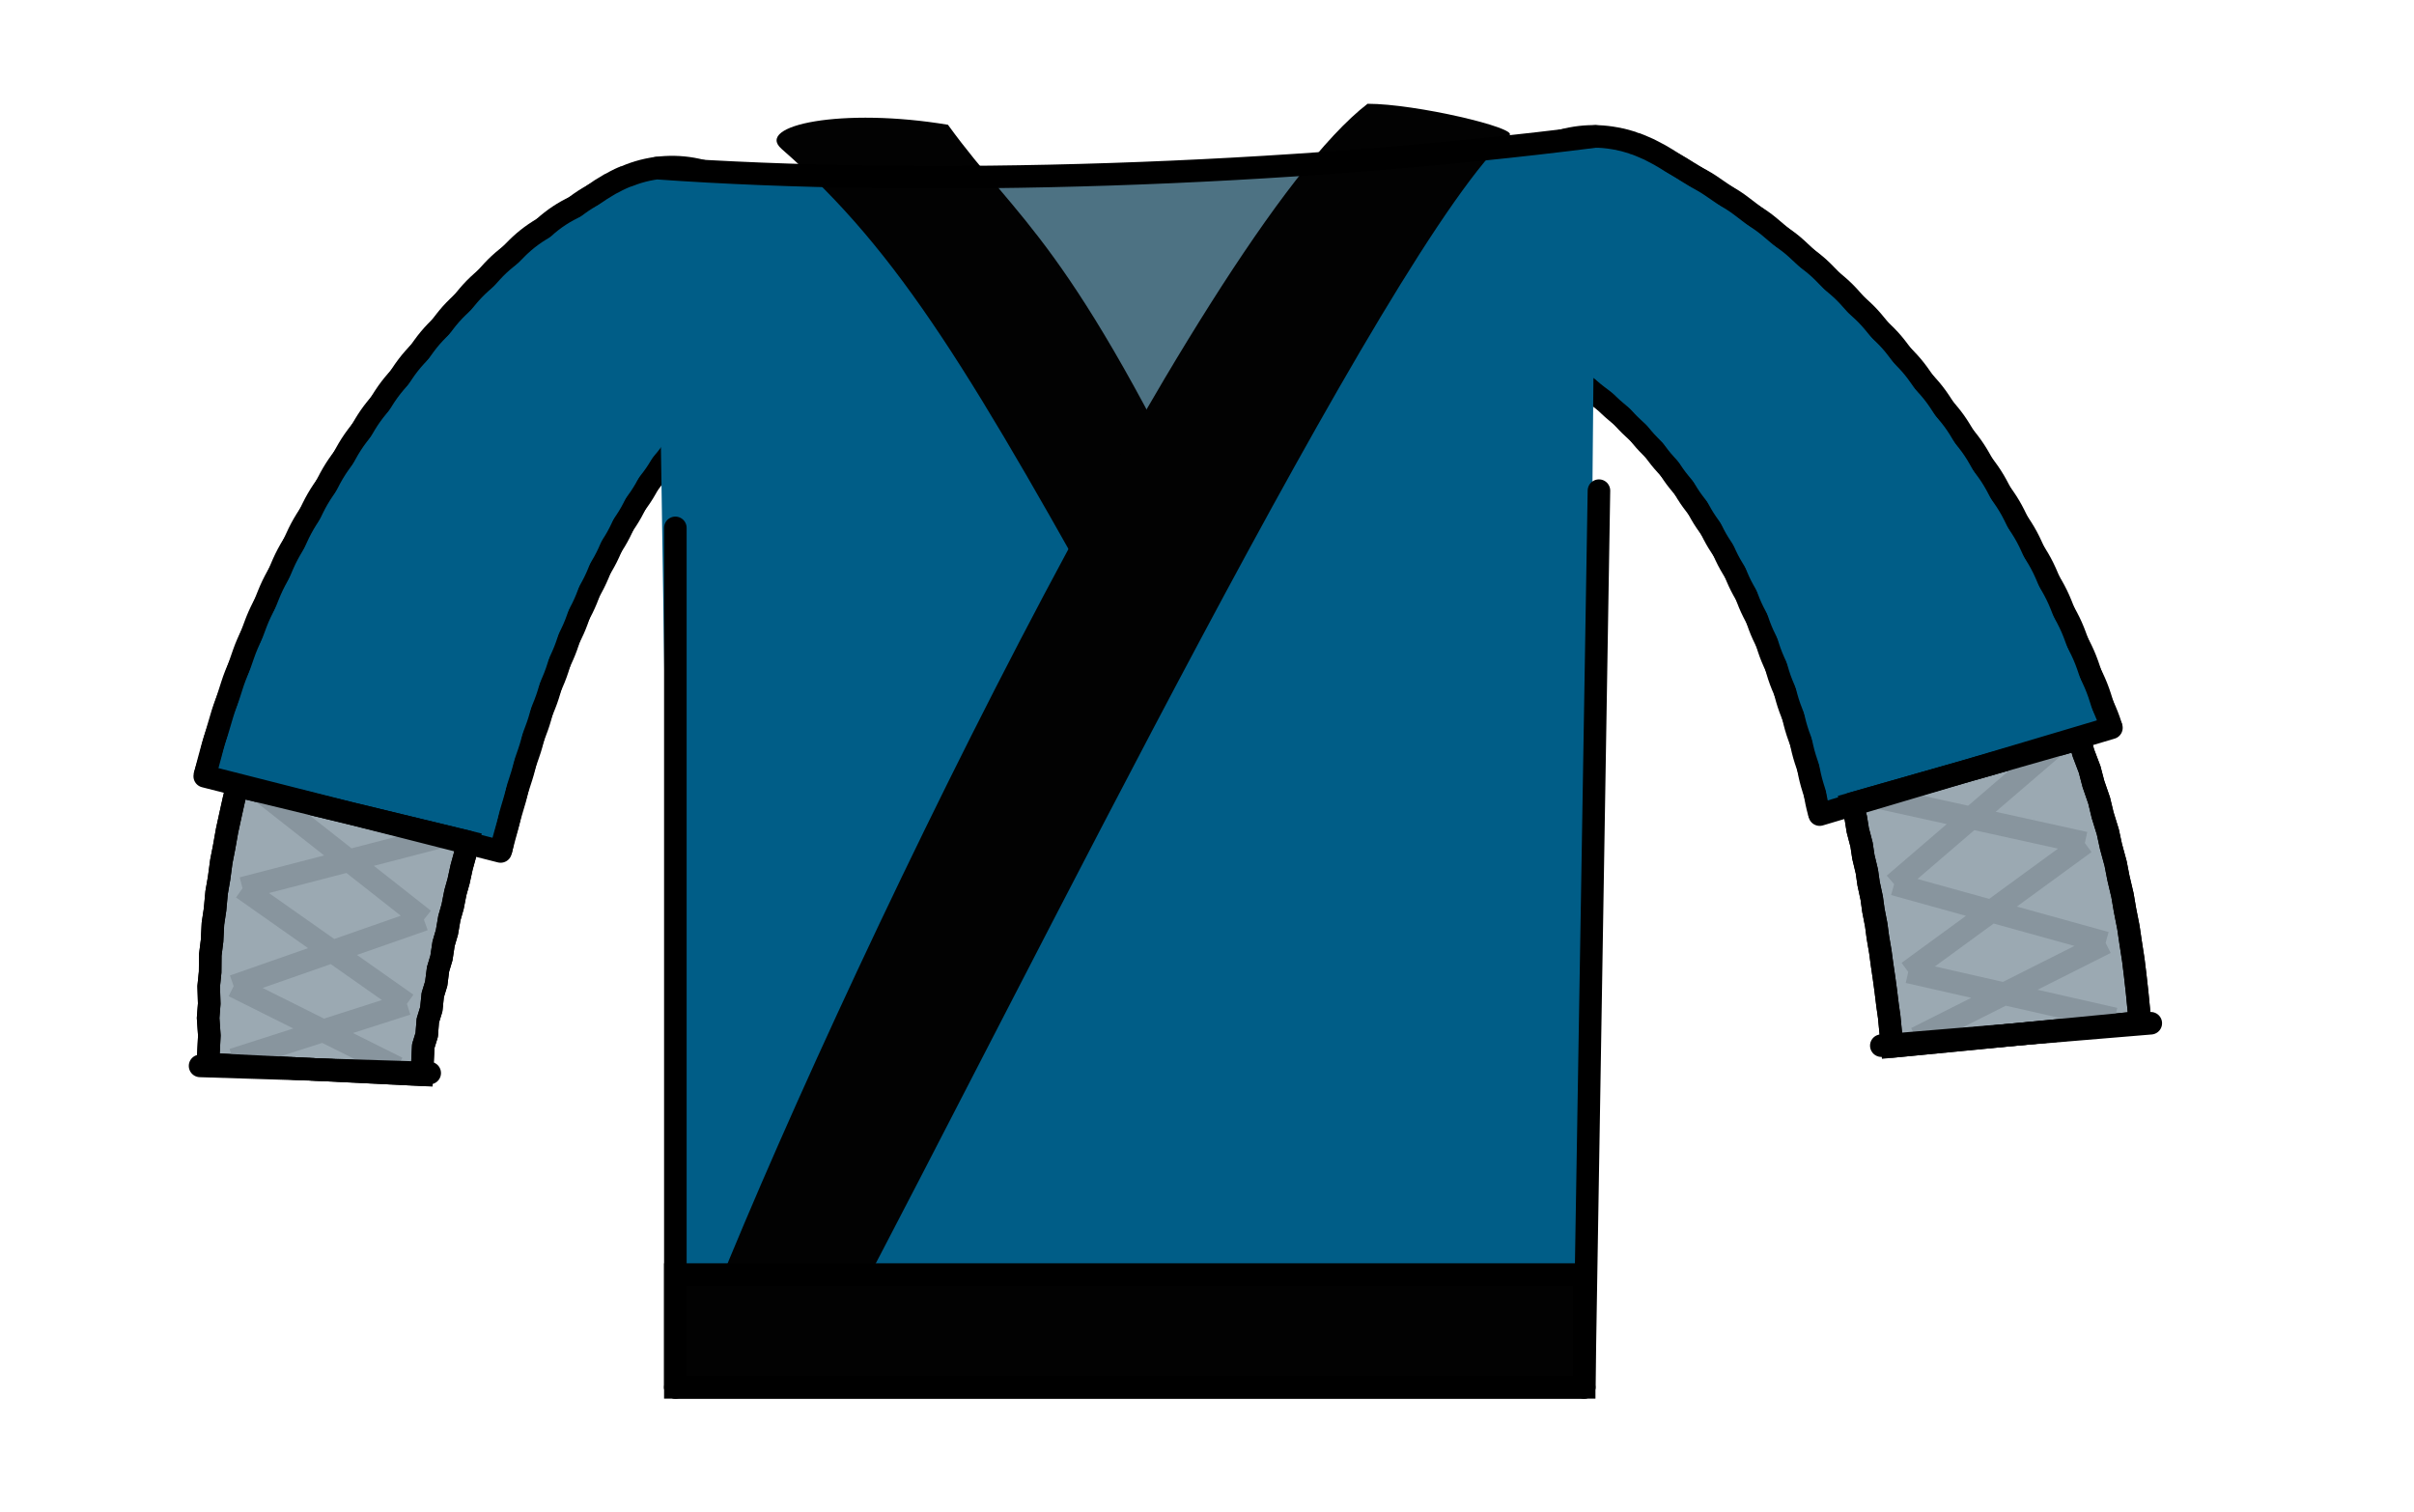
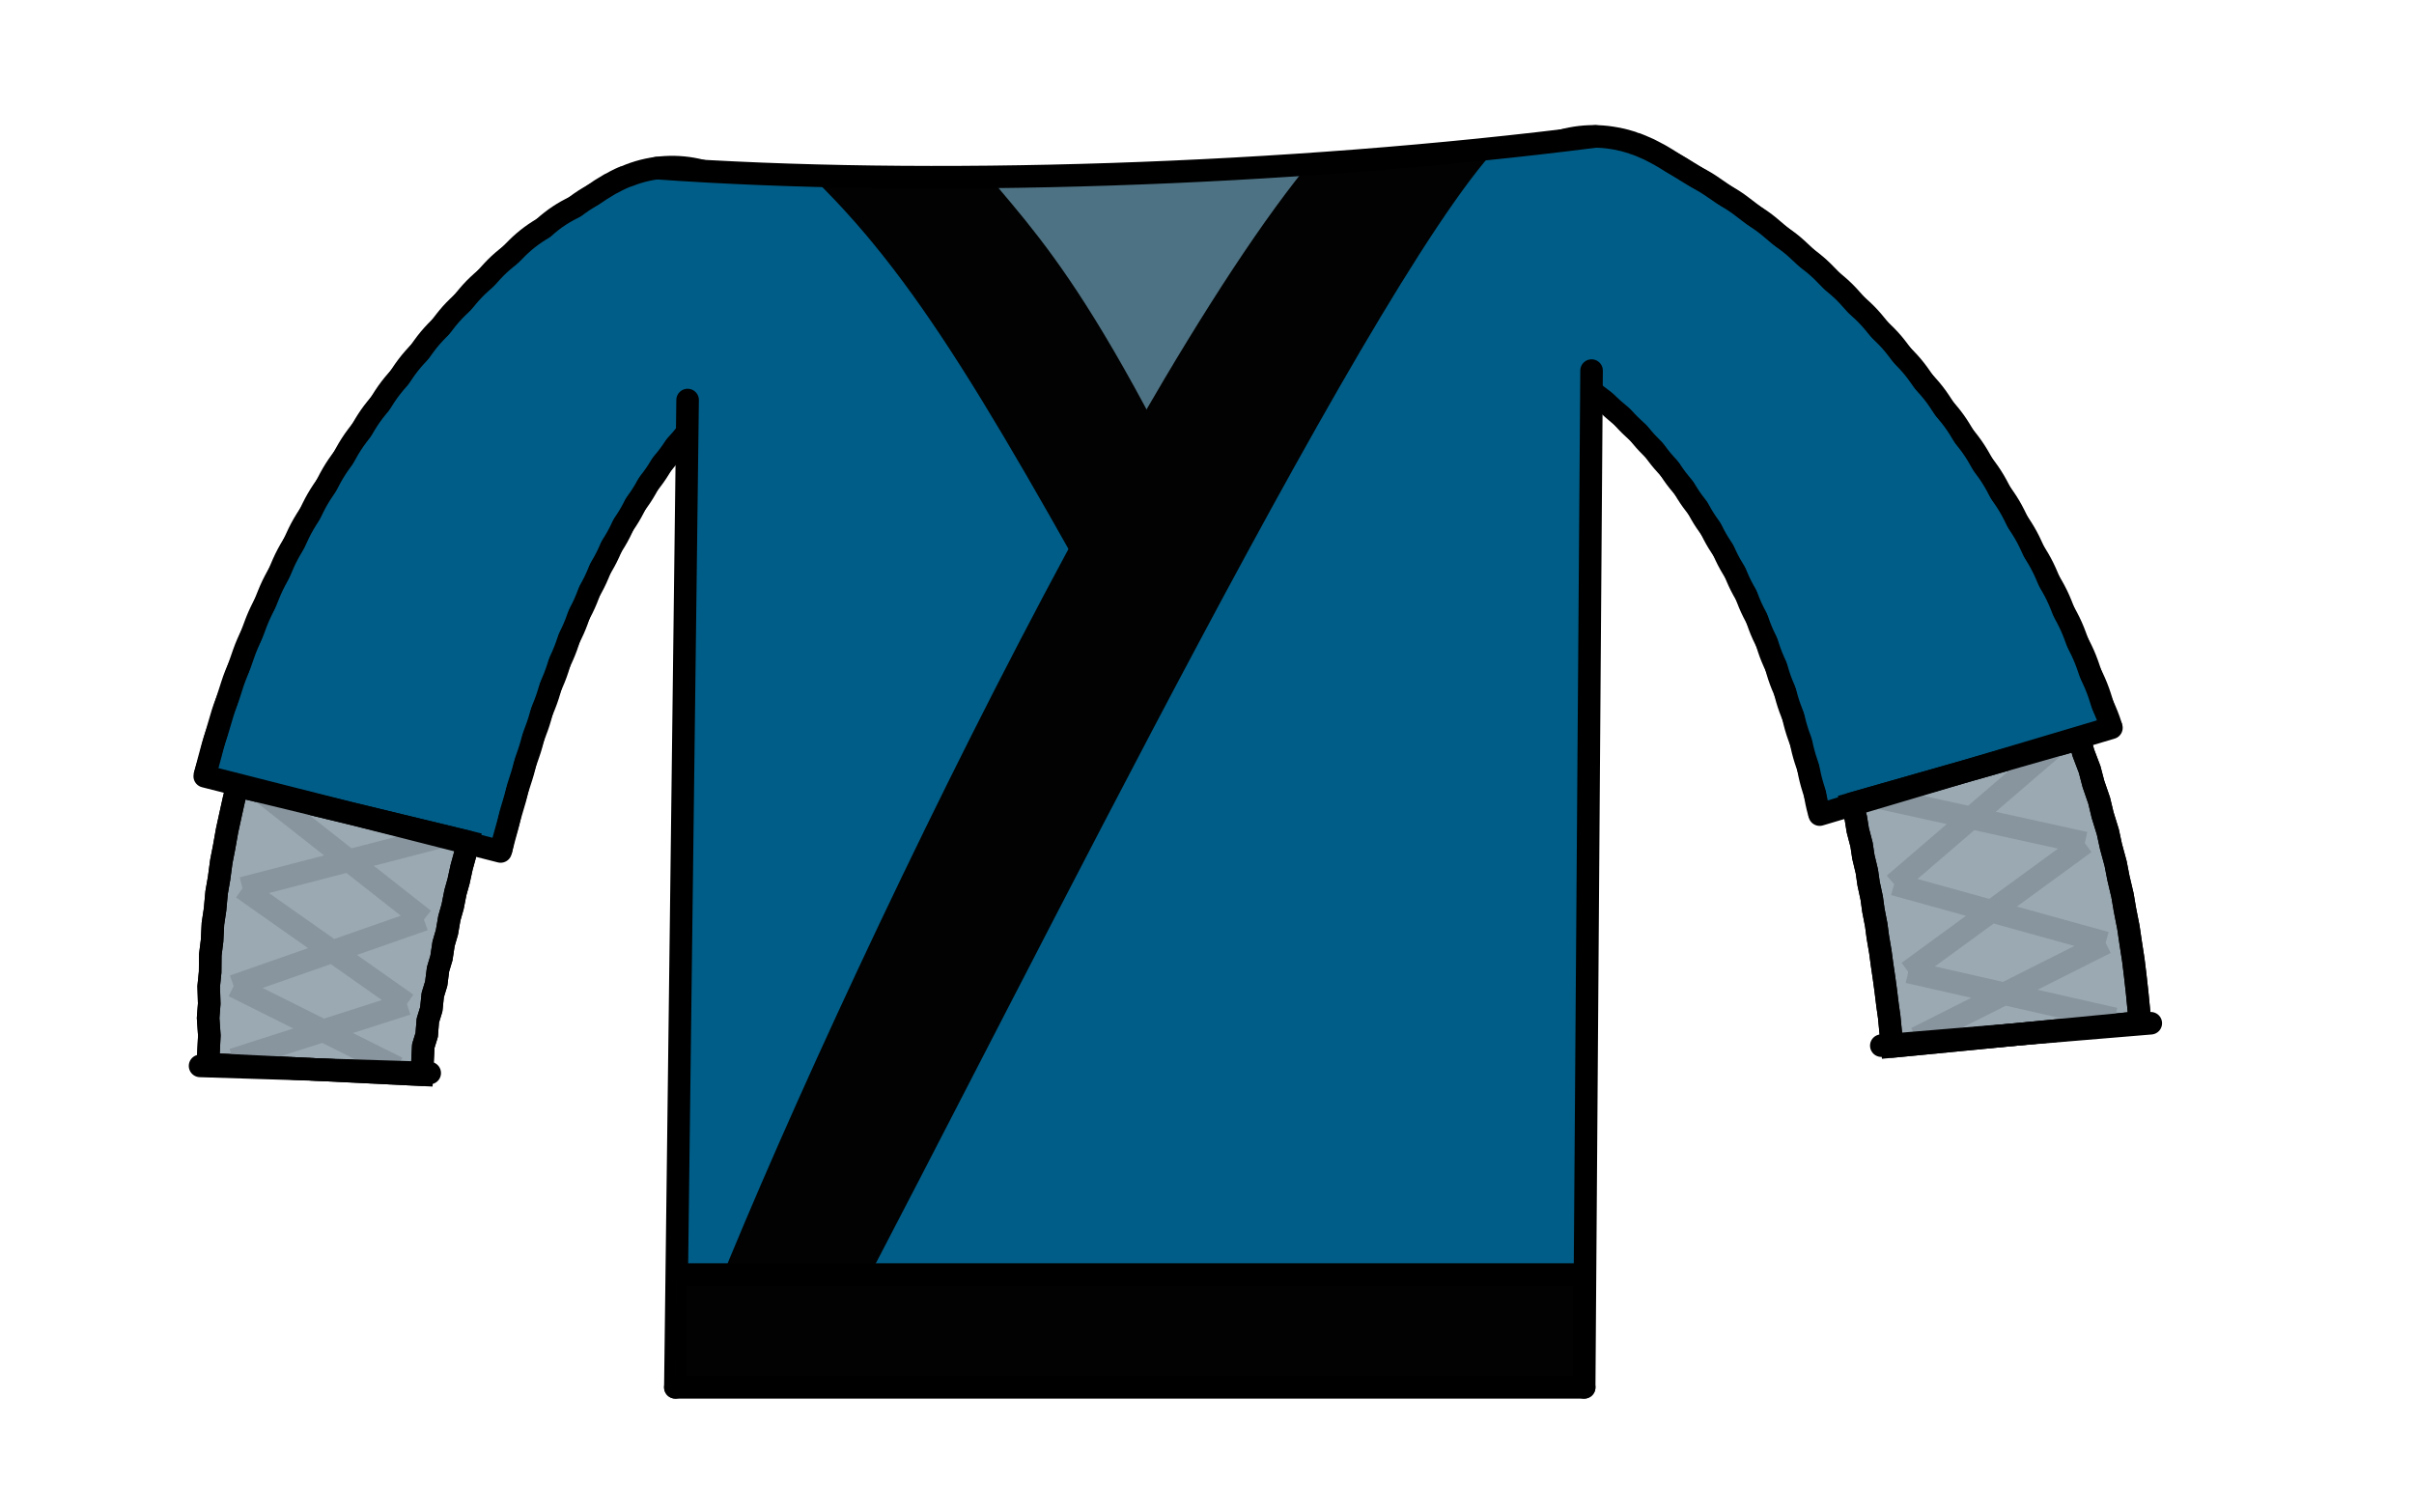
<svg xmlns="http://www.w3.org/2000/svg" viewBox="-3 49 107 67">
  <defs>
    <clipPath id="ninja-upper-0">
      <polygon points="164.568 123.692 -139.303 46.462 15.592 -210.457 319.464 -133.227" />
    </clipPath>
  </defs>
  <g clip-path="url(#ninja-upper-0)">
    <path d="M26.791 61.593C26.584 61.62 26.08 62.028 25.741 62.273" fill="none" stroke="black" stroke-width="11.372" stroke-linecap="round" stroke-linejoin="round" />
    <path d="M25.741 62.273C25.402 62.518 25.075 62.787 24.756 63.062" fill="none" stroke="black" stroke-width="11.477" stroke-linecap="round" stroke-linejoin="round" />
    <path d="M24.756 63.062C24.437 63.336 24.128 63.625 23.826 63.919" fill="none" stroke="black" stroke-width="11.787" stroke-linecap="round" stroke-linejoin="round" />
    <path d="M23.826 63.919C23.524 64.213 23.23 64.518 22.943 64.828" fill="none" stroke="black" stroke-width="12.07" stroke-linecap="round" stroke-linejoin="round" />
    <path d="M22.943 64.828C22.655 65.137 22.375 65.455 22.101 65.777" fill="none" stroke="black" stroke-width="12.222" stroke-linecap="round" stroke-linejoin="round" />
    <path d="M22.101 65.777C21.827 66.099 21.559 66.427 21.298 66.76" fill="none" stroke="black" stroke-width="12.378" stroke-linecap="round" stroke-linejoin="round" />
    <path d="M21.298 66.76C21.036 67.093 20.78 67.431 20.53 67.773" fill="none" stroke="black" stroke-width="12.539" stroke-linecap="round" stroke-linejoin="round" />
    <path d="M20.53 67.773C20.28 68.115 20.035 68.461 19.796 68.811" fill="none" stroke="black" stroke-width="12.707" stroke-linecap="round" stroke-linejoin="round" />
    <path d="M19.796 68.811C19.557 69.161 19.323 69.515 19.095 69.873" fill="none" stroke="black" stroke-width="12.879" stroke-linecap="round" stroke-linejoin="round" />
    <path d="M19.095 69.873C18.866 70.23 18.643 70.591 18.424 70.955" fill="none" stroke="black" stroke-width="13.055" stroke-linecap="round" stroke-linejoin="round" />
    <path d="M18.424 70.955C18.206 71.319 17.992 71.686 17.784 72.056" fill="none" stroke="black" stroke-width="13.232" stroke-linecap="round" stroke-linejoin="round" />
    <path d="M17.784 72.056C17.576 72.427 17.372 72.8 17.174 73.176" fill="none" stroke="black" stroke-width="13.407" stroke-linecap="round" stroke-linejoin="round" />
    <path d="M17.174 73.176C16.975 73.551 16.782 73.93 16.593 74.311" fill="none" stroke="black" stroke-width="13.578" stroke-linecap="round" stroke-linejoin="round" />
    <path d="M16.593 74.311C16.404 74.692 16.22 75.075 16.04 75.461" fill="none" stroke="black" stroke-width="13.743" stroke-linecap="round" stroke-linejoin="round" />
    <path d="M16.04 75.461C15.861 75.846 15.686 76.234 15.516 76.624" fill="none" stroke="black" stroke-width="13.899" stroke-linecap="round" stroke-linejoin="round" />
    <path d="M15.516 76.624C15.346 77.014 15.181 77.407 15.021 77.801" fill="none" stroke="black" stroke-width="14.043" stroke-linecap="round" stroke-linejoin="round" />
    <path d="M15.021 77.801C14.86 78.195 14.704 78.591 14.553 78.989" fill="none" stroke="black" stroke-width="14.173" stroke-linecap="round" stroke-linejoin="round" />
    <path d="M14.553 78.989C14.401 79.387 14.255 79.787 14.113 80.189" fill="none" stroke="black" stroke-width="14.287" stroke-linecap="round" stroke-linejoin="round" />
    <path d="M14.113 80.189C13.971 80.59 13.834 80.993 13.701 81.398" fill="none" stroke="black" stroke-width="14.382" stroke-linecap="round" stroke-linejoin="round" />
    <path d="M13.701 81.398C13.569 81.802 13.44 82.209 13.317 82.616" fill="none" stroke="black" stroke-width="14.456" stroke-linecap="round" stroke-linejoin="round" />
    <path d="M13.317 82.616C13.194 83.024 13.075 83.433 12.961 83.843" fill="none" stroke="black" stroke-width="14.507" stroke-linecap="round" stroke-linejoin="round" />
    <path d="M12.961 83.843C12.847 84.253 12.737 84.665 12.632 85.077" fill="none" stroke="black" stroke-width="14.533" stroke-linecap="round" stroke-linejoin="round" />
    <path d="M12.632 85.077C12.528 85.49 12.427 85.904 12.332 86.318" fill="none" stroke="black" stroke-width="14.532" stroke-linecap="round" stroke-linejoin="round" />
    <path d="M12.332 86.318C12.236 86.733 12.145 87.149 12.059 87.565" fill="none" stroke="black" stroke-width="14.504" stroke-linecap="round" stroke-linejoin="round" />
    <path d="M12.059 87.565C11.972 87.982 11.891 88.399 11.814 88.818" fill="none" stroke="black" stroke-width="14.447" stroke-linecap="round" stroke-linejoin="round" />
    <path d="M11.814 88.818C11.737 89.236 11.664 89.655 11.597 90.075" fill="none" stroke="black" stroke-width="14.36" stroke-linecap="round" stroke-linejoin="round" />
    <path d="M11.597 90.075C11.529 90.494 11.466 90.915 11.408 91.335" fill="none" stroke="black" stroke-width="14.242" stroke-linecap="round" stroke-linejoin="round" />
    <path d="M11.408 91.335C11.35 91.756 11.297 92.178 11.248 92.6" fill="none" stroke="black" stroke-width="14.095" stroke-linecap="round" stroke-linejoin="round" />
    <path d="M11.248 92.6C11.2 93.021 11.156 93.444 11.118 93.867" fill="none" stroke="black" stroke-width="13.92" stroke-linecap="round" stroke-linejoin="round" />
    <path d="M11.118 93.867C11.081 94.289 11.047 94.713 11.02 95.136" fill="none" stroke="black" stroke-width="13.717" stroke-linecap="round" stroke-linejoin="round" />
    <path d="M11.02 95.136C10.994 95.56 10.971 95.984 10.958 96.408" fill="none" stroke="black" stroke-width="13.495" stroke-linecap="round" stroke-linejoin="round" />
    <path d="M10.958 96.408C10.944 96.832 10.96 97.258 10.941 97.682" fill="none" stroke="black" stroke-width="9.184" stroke-linecap="round" stroke-linejoin="round" />
    <path d="M26.791 61.593C26.584 61.62 26.08 62.028 25.741 62.273" fill="none" stroke="#005D87" stroke-width="9.372" stroke-linecap="round" stroke-linejoin="round" />
    <path d="M25.741 62.273C25.402 62.518 25.075 62.787 24.756 63.062" fill="none" stroke="#005D87" stroke-width="9.477" stroke-linecap="round" stroke-linejoin="round" />
    <path d="M24.756 63.062C24.437 63.336 24.128 63.625 23.826 63.919" fill="none" stroke="#005D87" stroke-width="9.787" stroke-linecap="round" stroke-linejoin="round" />
    <path d="M23.826 63.919C23.524 64.213 23.23 64.518 22.943 64.828" fill="none" stroke="#005D87" stroke-width="10.07" stroke-linecap="round" stroke-linejoin="round" />
    <path d="M22.943 64.828C22.655 65.137 22.375 65.455 22.101 65.777" fill="none" stroke="#005D87" stroke-width="10.222" stroke-linecap="round" stroke-linejoin="round" />
    <path d="M22.101 65.777C21.827 66.099 21.559 66.427 21.298 66.76" fill="none" stroke="#005D87" stroke-width="10.378" stroke-linecap="round" stroke-linejoin="round" />
    <path d="M21.298 66.76C21.036 67.093 20.78 67.431 20.53 67.773" fill="none" stroke="#005D87" stroke-width="10.539" stroke-linecap="round" stroke-linejoin="round" />
    <path d="M20.53 67.773C20.28 68.115 20.035 68.461 19.796 68.811" fill="none" stroke="#005D87" stroke-width="10.707" stroke-linecap="round" stroke-linejoin="round" />
    <path d="M19.796 68.811C19.557 69.161 19.323 69.515 19.095 69.873" fill="none" stroke="#005D87" stroke-width="10.879" stroke-linecap="round" stroke-linejoin="round" />
    <path d="M19.095 69.873C18.866 70.23 18.643 70.591 18.424 70.955" fill="none" stroke="#005D87" stroke-width="11.055" stroke-linecap="round" stroke-linejoin="round" />
    <path d="M18.424 70.955C18.206 71.319 17.992 71.686 17.784 72.056" fill="none" stroke="#005D87" stroke-width="11.232" stroke-linecap="round" stroke-linejoin="round" />
    <path d="M17.784 72.056C17.576 72.427 17.372 72.8 17.174 73.176" fill="none" stroke="#005D87" stroke-width="11.407" stroke-linecap="round" stroke-linejoin="round" />
    <path d="M17.174 73.176C16.975 73.551 16.782 73.93 16.593 74.311" fill="none" stroke="#005D87" stroke-width="11.578" stroke-linecap="round" stroke-linejoin="round" />
    <path d="M16.593 74.311C16.404 74.692 16.22 75.075 16.04 75.461" fill="none" stroke="#005D87" stroke-width="11.743" stroke-linecap="round" stroke-linejoin="round" />
    <path d="M16.04 75.461C15.861 75.846 15.686 76.234 15.516 76.624" fill="none" stroke="#005D87" stroke-width="11.899" stroke-linecap="round" stroke-linejoin="round" />
    <path d="M15.516 76.624C15.346 77.014 15.181 77.407 15.021 77.801" fill="none" stroke="#005D87" stroke-width="12.043" stroke-linecap="round" stroke-linejoin="round" />
    <path d="M15.021 77.801C14.86 78.195 14.704 78.591 14.553 78.989" fill="none" stroke="#005D87" stroke-width="12.173" stroke-linecap="round" stroke-linejoin="round" />
    <path d="M14.553 78.989C14.401 79.387 14.255 79.787 14.113 80.189" fill="none" stroke="#005D87" stroke-width="12.287" stroke-linecap="round" stroke-linejoin="round" />
    <path d="M14.113 80.189C13.971 80.59 13.834 80.993 13.701 81.398" fill="none" stroke="#005D87" stroke-width="12.382" stroke-linecap="round" stroke-linejoin="round" />
    <path d="M13.701 81.398C13.569 81.802 13.44 82.209 13.317 82.616" fill="none" stroke="#005D87" stroke-width="12.456" stroke-linecap="round" stroke-linejoin="round" />
    <path d="M13.317 82.616C13.194 83.024 13.075 83.433 12.961 83.843" fill="none" stroke="#005D87" stroke-width="12.507" stroke-linecap="round" stroke-linejoin="round" />
    <path d="M12.961 83.843C12.847 84.253 12.737 84.665 12.632 85.077" fill="none" stroke="#005D87" stroke-width="12.533" stroke-linecap="round" stroke-linejoin="round" />
    <path d="M12.632 85.077C12.528 85.49 12.427 85.904 12.332 86.318" fill="none" stroke="#005D87" stroke-width="12.532" stroke-linecap="round" stroke-linejoin="round" />
    <path d="M12.332 86.318C12.236 86.733 12.145 87.149 12.059 87.565" fill="none" stroke="#005D87" stroke-width="12.504" stroke-linecap="round" stroke-linejoin="round" />
    <path d="M12.059 87.565C11.972 87.982 11.891 88.399 11.814 88.818" fill="none" stroke="#005D87" stroke-width="12.447" stroke-linecap="round" stroke-linejoin="round" />
    <path d="M11.814 88.818C11.737 89.236 11.664 89.655 11.597 90.075" fill="none" stroke="#005D87" stroke-width="12.36" stroke-linecap="round" stroke-linejoin="round" />
    <path d="M11.597 90.075C11.529 90.494 11.466 90.915 11.408 91.335" fill="none" stroke="#005D87" stroke-width="12.242" stroke-linecap="round" stroke-linejoin="round" />
    <path d="M11.408 91.335C11.35 91.756 11.297 92.178 11.248 92.6" fill="none" stroke="#005D87" stroke-width="12.095" stroke-linecap="round" stroke-linejoin="round" />
    <path d="M11.248 92.6C11.2 93.021 11.156 93.444 11.118 93.867" fill="none" stroke="#005D87" stroke-width="11.92" stroke-linecap="round" stroke-linejoin="round" />
    <path d="M11.118 93.867C11.081 94.289 11.047 94.713 11.02 95.136" fill="none" stroke="#005D87" stroke-width="11.717" stroke-linecap="round" stroke-linejoin="round" />
    <path d="M11.02 95.136C10.994 95.56 10.971 95.984 10.958 96.408" fill="none" stroke="#005D87" stroke-width="11.495" stroke-linecap="round" stroke-linejoin="round" />
    <path d="M10.958 96.408C10.944 96.832 10.96 97.258 10.941 97.682" fill="none" stroke="#005D87" stroke-width="7.184" stroke-linecap="round" stroke-linejoin="round" />
  </g>
  <path d="M17.75 86.317L17.6 86.938L17.462 87.441L17.326 88.065L17.185 88.568L17.062 89.194L16.918 89.698L16.81 90.327L16.662 90.832L16.567 91.463L16.416 91.968L16.336 92.601L16.182 93.106L16.117 93.739L15.963 94.241L15.914 94.876L15.762 95.37L15.73 96.006L15.699 96.642L6.216 96.174L6.247 95.538L6.279 94.902L6.225 94.127L6.274 93.492L6.25 92.727L6.314 92.094L6.321 91.334L6.4 90.702L6.438 89.947L6.532 89.317L6.601 88.565L6.71 87.937L6.81 87.189L6.933 86.562L7.065 85.819L7.201 85.195L7.364 84.458L7.514 83.837Z" fill="#9BA9B2" stroke="black" stroke-width="1" />
  <path d="M16.681 86.058L7.75 88.375M8.584 84.096L15.791 89.763M15.791 89.763L7.357 92.713M7.75 88.375L15.036 93.5M15.036 93.5L7.327 95.974M7.357 92.713L14.613 96.334" fill="none" stroke="#88959E" stroke-width="1" />
  <path d="M17.75 86.317L17.6 86.938L17.462 87.441L17.326 88.065L17.185 88.568L17.062 89.194L16.918 89.698L16.81 90.327L16.662 90.832L16.567 91.463L16.416 91.968L16.336 92.601L16.182 93.106L16.117 93.739L15.963 94.241L15.914 94.876L15.762 95.37L15.73 96.006L15.699 96.642L6.216 96.174L6.247 95.538L6.279 94.902L6.225 94.127L6.274 93.492L6.25 92.727L6.314 92.094L6.321 91.334L6.4 90.702L6.438 89.947L6.532 89.317L6.601 88.565L6.71 87.937L6.81 87.189L6.933 86.562L7.065 85.819L7.201 85.195L7.364 84.458L7.514 83.837ZM19.19 86.744L6.075 83.411" fill="none" stroke="black" stroke-width="1" stroke-linecap="round" stroke-linejoin="round" />
  <path d="M16.047 96.567L5.868 96.25" fill="none" stroke="black" stroke-width="1" stroke-linecap="round" stroke-linejoin="round" />
  <defs>
    <clipPath id="ninja-upper-1">
      <polygon points="234.363 38.5 -66.119 127.873 -241.146 -115.778 59.336 -205.15" />
    </clipPath>
  </defs>
  <g clip-path="url(#ninja-upper-1)">
    <path d="M67.637 60.237C67.856 60.241 68.411 60.652 68.789 60.874" fill="none" stroke="black" stroke-width="11.383" stroke-linecap="round" stroke-linejoin="round" />
    <path d="M68.789 60.874C69.167 61.097 69.539 61.33 69.905 61.573" fill="none" stroke="black" stroke-width="11.403" stroke-linecap="round" stroke-linejoin="round" />
    <path d="M69.905 61.573C70.27 61.816 70.629 62.069 70.982 62.33" fill="none" stroke="black" stroke-width="11.468" stroke-linecap="round" stroke-linejoin="round" />
    <path d="M70.982 62.33C71.334 62.591 71.68 62.862 72.019 63.141" fill="none" stroke="black" stroke-width="11.555" stroke-linecap="round" stroke-linejoin="round" />
    <path d="M72.019 63.141C72.358 63.42 72.689 63.708 73.014 64.003" fill="none" stroke="black" stroke-width="11.648" stroke-linecap="round" stroke-linejoin="round" />
    <path d="M73.014 64.003C73.339 64.298 73.657 64.601 73.969 64.911" fill="none" stroke="black" stroke-width="11.757" stroke-linecap="round" stroke-linejoin="round" />
    <path d="M73.969 64.911C74.28 65.221 74.584 65.538 74.881 65.861" fill="none" stroke="black" stroke-width="11.879" stroke-linecap="round" stroke-linejoin="round" />
    <path d="M74.881 65.861C75.178 66.184 75.469 66.515 75.752 66.85" fill="none" stroke="black" stroke-width="12.013" stroke-linecap="round" stroke-linejoin="round" />
    <path d="M75.752 66.85C76.036 67.186 76.312 67.527 76.582 67.874" fill="none" stroke="black" stroke-width="12.157" stroke-linecap="round" stroke-linejoin="round" />
    <path d="M76.582 67.874C76.853 68.22 77.116 68.573 77.373 68.929" fill="none" stroke="black" stroke-width="12.31" stroke-linecap="round" stroke-linejoin="round" />
    <path d="M77.373 68.929C77.63 69.286 77.88 69.648 78.124 70.013" fill="none" stroke="black" stroke-width="12.47" stroke-linecap="round" stroke-linejoin="round" />
    <path d="M78.124 70.013C78.368 70.379 78.606 70.749 78.838 71.123" fill="none" stroke="black" stroke-width="12.635" stroke-linecap="round" stroke-linejoin="round" />
    <path d="M78.838 71.123C79.069 71.497 79.295 71.875 79.514 72.256" fill="none" stroke="black" stroke-width="12.806" stroke-linecap="round" stroke-linejoin="round" />
    <path d="M79.514 72.256C79.734 72.637 79.948 73.022 80.155 73.41" fill="none" stroke="black" stroke-width="12.981" stroke-linecap="round" stroke-linejoin="round" />
    <path d="M80.155 73.41C80.363 73.797 80.565 74.189 80.762 74.582" fill="none" stroke="black" stroke-width="13.158" stroke-linecap="round" stroke-linejoin="round" />
    <path d="M80.762 74.582C80.958 74.976 81.149 75.373 81.335 75.772" fill="none" stroke="black" stroke-width="13.335" stroke-linecap="round" stroke-linejoin="round" />
    <path d="M81.335 75.772C81.52 76.171 81.7 76.573 81.875 76.977" fill="none" stroke="black" stroke-width="13.513" stroke-linecap="round" stroke-linejoin="round" />
    <path d="M81.875 76.977C82.05 77.381 82.22 77.788 82.385 78.196" fill="none" stroke="black" stroke-width="13.689" stroke-linecap="round" stroke-linejoin="round" />
    <path d="M82.385 78.196C82.549 78.604 82.709 79.015 82.863 79.427" fill="none" stroke="black" stroke-width="13.862" stroke-linecap="round" stroke-linejoin="round" />
    <path d="M82.863 79.427C83.018 79.84 83.167 80.254 83.312 80.671" fill="none" stroke="black" stroke-width="14.03" stroke-linecap="round" stroke-linejoin="round" />
    <path d="M83.312 80.671C83.457 81.087 83.596 81.504 83.731 81.924" fill="none" stroke="black" stroke-width="14.192" stroke-linecap="round" stroke-linejoin="round" />
    <path d="M83.731 81.924C83.866 82.343 83.997 82.764 84.122 83.186" fill="none" stroke="black" stroke-width="14.346" stroke-linecap="round" stroke-linejoin="round" />
    <path d="M84.122 83.186C84.248 83.609 84.369 84.033 84.485 84.458" fill="none" stroke="black" stroke-width="14.491" stroke-linecap="round" stroke-linejoin="round" />
    <path d="M84.485 84.458C84.601 84.883 84.713 85.309 84.82 85.737" fill="none" stroke="black" stroke-width="14.625" stroke-linecap="round" stroke-linejoin="round" />
    <path d="M84.82 85.737C84.927 86.164 85.029 86.593 85.127 87.023" fill="none" stroke="black" stroke-width="14.745" stroke-linecap="round" stroke-linejoin="round" />
    <path d="M85.127 87.023C85.225 87.453 85.318 87.883 85.406 88.315" fill="none" stroke="black" stroke-width="14.849" stroke-linecap="round" stroke-linejoin="round" />
    <path d="M85.406 88.315C85.495 88.747 85.578 89.18 85.657 89.614" fill="none" stroke="black" stroke-width="14.935" stroke-linecap="round" stroke-linejoin="round" />
    <path d="M85.657 89.614C85.736 90.047 85.81 90.482 85.879 90.918" fill="none" stroke="black" stroke-width="15" stroke-linecap="round" stroke-linejoin="round" />
    <path d="M85.879 90.918C85.948 91.353 86.013 91.789 86.072 92.226" fill="none" stroke="black" stroke-width="15.042" stroke-linecap="round" stroke-linejoin="round" />
    <path d="M86.072 92.226C86.131 92.663 86.185 93.101 86.233 93.539" fill="none" stroke="black" stroke-width="15.058" stroke-linecap="round" stroke-linejoin="round" />
    <path d="M86.233 93.539C86.281 93.977 86.325 94.416 86.361 94.855" fill="none" stroke="black" stroke-width="15.043" stroke-linecap="round" stroke-linejoin="round" />
    <path d="M86.361 94.855C86.398 95.294 86.421 95.735 86.452 96.175" fill="none" stroke="black" stroke-width="10.985" stroke-linecap="round" stroke-linejoin="round" />
    <path d="M67.637 60.237C67.856 60.241 68.411 60.652 68.789 60.874" fill="none" stroke="#005D87" stroke-width="9.383" stroke-linecap="round" stroke-linejoin="round" />
    <path d="M68.789 60.874C69.167 61.097 69.539 61.33 69.905 61.573" fill="none" stroke="#005D87" stroke-width="9.403" stroke-linecap="round" stroke-linejoin="round" />
    <path d="M69.905 61.573C70.27 61.816 70.629 62.069 70.982 62.33" fill="none" stroke="#005D87" stroke-width="9.468" stroke-linecap="round" stroke-linejoin="round" />
    <path d="M70.982 62.33C71.334 62.591 71.68 62.862 72.019 63.141" fill="none" stroke="#005D87" stroke-width="9.555" stroke-linecap="round" stroke-linejoin="round" />
    <path d="M72.019 63.141C72.358 63.42 72.689 63.708 73.014 64.003" fill="none" stroke="#005D87" stroke-width="9.648" stroke-linecap="round" stroke-linejoin="round" />
    <path d="M73.014 64.003C73.339 64.298 73.657 64.601 73.969 64.911" fill="none" stroke="#005D87" stroke-width="9.757" stroke-linecap="round" stroke-linejoin="round" />
    <path d="M73.969 64.911C74.28 65.221 74.584 65.538 74.881 65.861" fill="none" stroke="#005D87" stroke-width="9.879" stroke-linecap="round" stroke-linejoin="round" />
    <path d="M74.881 65.861C75.178 66.184 75.469 66.515 75.752 66.85" fill="none" stroke="#005D87" stroke-width="10.013" stroke-linecap="round" stroke-linejoin="round" />
    <path d="M75.752 66.85C76.036 67.186 76.312 67.527 76.582 67.874" fill="none" stroke="#005D87" stroke-width="10.157" stroke-linecap="round" stroke-linejoin="round" />
    <path d="M76.582 67.874C76.853 68.22 77.116 68.573 77.373 68.929" fill="none" stroke="#005D87" stroke-width="10.31" stroke-linecap="round" stroke-linejoin="round" />
    <path d="M77.373 68.929C77.63 69.286 77.88 69.648 78.124 70.013" fill="none" stroke="#005D87" stroke-width="10.47" stroke-linecap="round" stroke-linejoin="round" />
    <path d="M78.124 70.013C78.368 70.379 78.606 70.749 78.838 71.123" fill="none" stroke="#005D87" stroke-width="10.635" stroke-linecap="round" stroke-linejoin="round" />
    <path d="M78.838 71.123C79.069 71.497 79.295 71.875 79.514 72.256" fill="none" stroke="#005D87" stroke-width="10.806" stroke-linecap="round" stroke-linejoin="round" />
    <path d="M79.514 72.256C79.734 72.637 79.948 73.022 80.155 73.41" fill="none" stroke="#005D87" stroke-width="10.981" stroke-linecap="round" stroke-linejoin="round" />
    <path d="M80.155 73.41C80.363 73.797 80.565 74.189 80.762 74.582" fill="none" stroke="#005D87" stroke-width="11.158" stroke-linecap="round" stroke-linejoin="round" />
    <path d="M80.762 74.582C80.958 74.976 81.149 75.373 81.335 75.772" fill="none" stroke="#005D87" stroke-width="11.335" stroke-linecap="round" stroke-linejoin="round" />
    <path d="M81.335 75.772C81.52 76.171 81.7 76.573 81.875 76.977" fill="none" stroke="#005D87" stroke-width="11.513" stroke-linecap="round" stroke-linejoin="round" />
    <path d="M81.875 76.977C82.05 77.381 82.22 77.788 82.385 78.196" fill="none" stroke="#005D87" stroke-width="11.689" stroke-linecap="round" stroke-linejoin="round" />
    <path d="M82.385 78.196C82.549 78.604 82.709 79.015 82.863 79.427" fill="none" stroke="#005D87" stroke-width="11.862" stroke-linecap="round" stroke-linejoin="round" />
    <path d="M82.863 79.427C83.018 79.84 83.167 80.254 83.312 80.671" fill="none" stroke="#005D87" stroke-width="12.03" stroke-linecap="round" stroke-linejoin="round" />
    <path d="M83.312 80.671C83.457 81.087 83.596 81.504 83.731 81.924" fill="none" stroke="#005D87" stroke-width="12.192" stroke-linecap="round" stroke-linejoin="round" />
    <path d="M83.731 81.924C83.866 82.343 83.997 82.764 84.122 83.186" fill="none" stroke="#005D87" stroke-width="12.346" stroke-linecap="round" stroke-linejoin="round" />
    <path d="M84.122 83.186C84.248 83.609 84.369 84.033 84.485 84.458" fill="none" stroke="#005D87" stroke-width="12.491" stroke-linecap="round" stroke-linejoin="round" />
    <path d="M84.485 84.458C84.601 84.883 84.713 85.309 84.82 85.737" fill="none" stroke="#005D87" stroke-width="12.625" stroke-linecap="round" stroke-linejoin="round" />
    <path d="M84.82 85.737C84.927 86.164 85.029 86.593 85.127 87.023" fill="none" stroke="#005D87" stroke-width="12.745" stroke-linecap="round" stroke-linejoin="round" />
    <path d="M85.127 87.023C85.225 87.453 85.318 87.883 85.406 88.315" fill="none" stroke="#005D87" stroke-width="12.849" stroke-linecap="round" stroke-linejoin="round" />
    <path d="M85.406 88.315C85.495 88.747 85.578 89.18 85.657 89.614" fill="none" stroke="#005D87" stroke-width="12.935" stroke-linecap="round" stroke-linejoin="round" />
    <path d="M85.657 89.614C85.736 90.047 85.81 90.482 85.879 90.918" fill="none" stroke="#005D87" stroke-width="13" stroke-linecap="round" stroke-linejoin="round" />
    <path d="M85.879 90.918C85.948 91.353 86.013 91.789 86.072 92.226" fill="none" stroke="#005D87" stroke-width="13.042" stroke-linecap="round" stroke-linejoin="round" />
    <path d="M86.072 92.226C86.131 92.663 86.185 93.101 86.233 93.539" fill="none" stroke="#005D87" stroke-width="13.058" stroke-linecap="round" stroke-linejoin="round" />
    <path d="M86.233 93.539C86.281 93.977 86.325 94.416 86.361 94.855" fill="none" stroke="#005D87" stroke-width="13.043" stroke-linecap="round" stroke-linejoin="round" />
    <path d="M86.361 94.855C86.398 95.294 86.421 95.735 86.452 96.175" fill="none" stroke="#005D87" stroke-width="8.985" stroke-linecap="round" stroke-linejoin="round" />
  </g>
  <path d="M89.166 81.747L89.348 82.383L89.624 83.112L89.791 83.752L90.045 84.489L90.199 85.132L90.429 85.877L90.569 86.524L90.774 87.278L90.9 87.927L91.079 88.689L91.19 89.341L91.342 90.114L91.438 90.768L91.559 91.552L91.64 92.208L91.729 93.005L91.793 93.663L91.856 94.322L80.866 95.389L80.802 94.731L80.738 94.072L80.665 93.557L80.584 92.9L80.513 92.376L80.417 91.721L80.346 91.19L80.235 90.538L80.164 90.002L80.038 89.353L79.964 88.814L79.825 88.168L79.748 87.628L79.594 86.984L79.513 86.443L79.346 85.803L79.259 85.261L79.078 84.626Z" fill="#9BA9B2" stroke="black" stroke-width="1" />
  <path d="M88.109 82.049L80.956 88.195M80.136 84.324L89.41 86.368M89.41 86.368L81.582 92.085M80.956 88.195L90.331 90.797M90.331 90.797L81.935 95.019M81.582 92.085L90.736 94.165" fill="none" stroke="#88959E" stroke-width="1" />
  <path d="M89.166 81.747L89.348 82.383L89.624 83.112L89.791 83.752L90.045 84.489L90.199 85.132L90.429 85.877L90.569 86.524L90.774 87.278L90.9 87.927L91.079 88.689L91.19 89.341L91.342 90.114L91.438 90.768L91.559 91.552L91.64 92.208L91.729 93.005L91.793 93.663L91.856 94.322L80.866 95.389L80.802 94.731L80.738 94.072L80.665 93.557L80.584 92.9L80.513 92.376L80.417 91.721L80.346 91.19L80.235 90.538L80.164 90.002L80.038 89.353L79.964 88.814L79.825 88.168L79.748 87.628L79.594 86.984L79.513 86.443L79.346 85.803L79.259 85.261L79.078 84.626ZM90.588 81.263L77.656 85.11" fill="none" stroke="black" stroke-width="1" stroke-linecap="round" stroke-linejoin="round" />
  <path d="M92.333 94.359L80.389 95.352" fill="none" stroke="black" stroke-width="1" stroke-linecap="round" stroke-linejoin="round" />
-   <path d="M 26.105 56.452 C 38 57.3 54 56.8 67.727 55.047 L 67.218 110.5 L 26.935 110.5 Z" fill="#005D87" />
-   <path d="M 26.935 72.4 L 26.935 110.5 M 67.873 70.75 L 67.218 110.5" fill="none" stroke="black" stroke-width="1" stroke-linecap="round" stroke-linejoin="round" />
-   <path d="M 37.802 56.95 C 44 57.2 52 56.8 59.1 56.4 L 51.285 69.125 L 46.929 69.602 Z" fill="#4D7283" stroke="none" stroke-width="1" />
-   <path d="M 51.069 73.624 C 44.353 59.496 42.218 58.95 39.018 54.531 C 34.361 53.752 30.436 54.543 31.643 55.6 C 36.946 60.244 40.097 65.623 47.111 78.261 L 51.069 73.624 Z" fill="#020202" stroke="none" stroke-width="1" />
-   <path d="M 28.155 107.725 C 33.805 93.283 50.151 59.356 57.617 53.6 C 59.748 53.599 64.279 54.669 63.91 54.992 C 58.609 59.637 42.512 92.399 34.388 107.725 L 28.155 107.725 Z" fill="#020202" stroke="none" stroke-width="1" />
-   <path d="M 26.935 105.5 L 67.218 105.5 L 67.218 110.5 L 26.935 110.5 Z" fill="#020202" stroke="black" stroke-width="1" />
+   <path d="M 26.105 56.452 C 38 57.3 54 56.8 67.727 55.047 L 67.546 65.428 L 67.218 110.5 L 26.935 110.5 L 27.478 66.733 Z" fill="#005D87" />
+   <path d="M 27.478 66.733 L 26.935 110.5 M 67.546 65.428 L 67.218 110.5" fill="none" stroke="black" stroke-width="1" stroke-linecap="round" stroke-linejoin="round" />
+   <defs>
+     <clipPath id="walker-shirt-body">
+       <path d="M 26.105 56.452 C 38 57.3 54 56.8 67.727 55.047 L 67.546 65.428 L 67.218 110.5 L 26.935 110.5 L 27.478 66.733 Z" />
+     </clipPath>
+   </defs>
+   <g clip-path="url(#walker-shirt-body)">
+     <path d="M 37.802 56.95 C 44 57.2 52 56.8 59.1 56.4 L 51.285 69.125 L 46.929 69.602 Z" fill="#4D7283" stroke="none" stroke-width="1" />
+     <path d="M 51.069 73.624 C 44.353 59.496 42.218 58.95 39.018 54.531 C 34.361 53.752 30.436 54.543 31.643 55.6 C 36.946 60.244 40.097 65.623 47.111 78.261 L 51.069 73.624 Z" fill="#020202" stroke="none" stroke-width="1" />
+     <path d="M 28.155 107.725 C 33.805 93.283 50.151 59.356 57.617 53.6 C 59.748 53.599 64.279 54.669 63.91 54.992 C 58.609 59.637 42.512 92.399 34.388 107.725 L 28.155 107.725 Z" fill="#020202" stroke="none" stroke-width="1" />
+     <path d="M 26.935 105.5 L 67.218 105.5 L 67.218 110.5 L 26.935 110.5 Z" fill="#020202" stroke="black" stroke-width="1" />
+   </g>
  <path d="M 26.105 56.452 C 38 57.3 54 56.8 67.727 55.047" fill="none" stroke="black" stroke-width="1" stroke-linecap="round" stroke-linejoin="round" />
  <path d="M 26.935 110.5 L 67.218 110.5" fill="none" stroke="black" stroke-width="1" stroke-linecap="round" stroke-linejoin="round" />
</svg>
